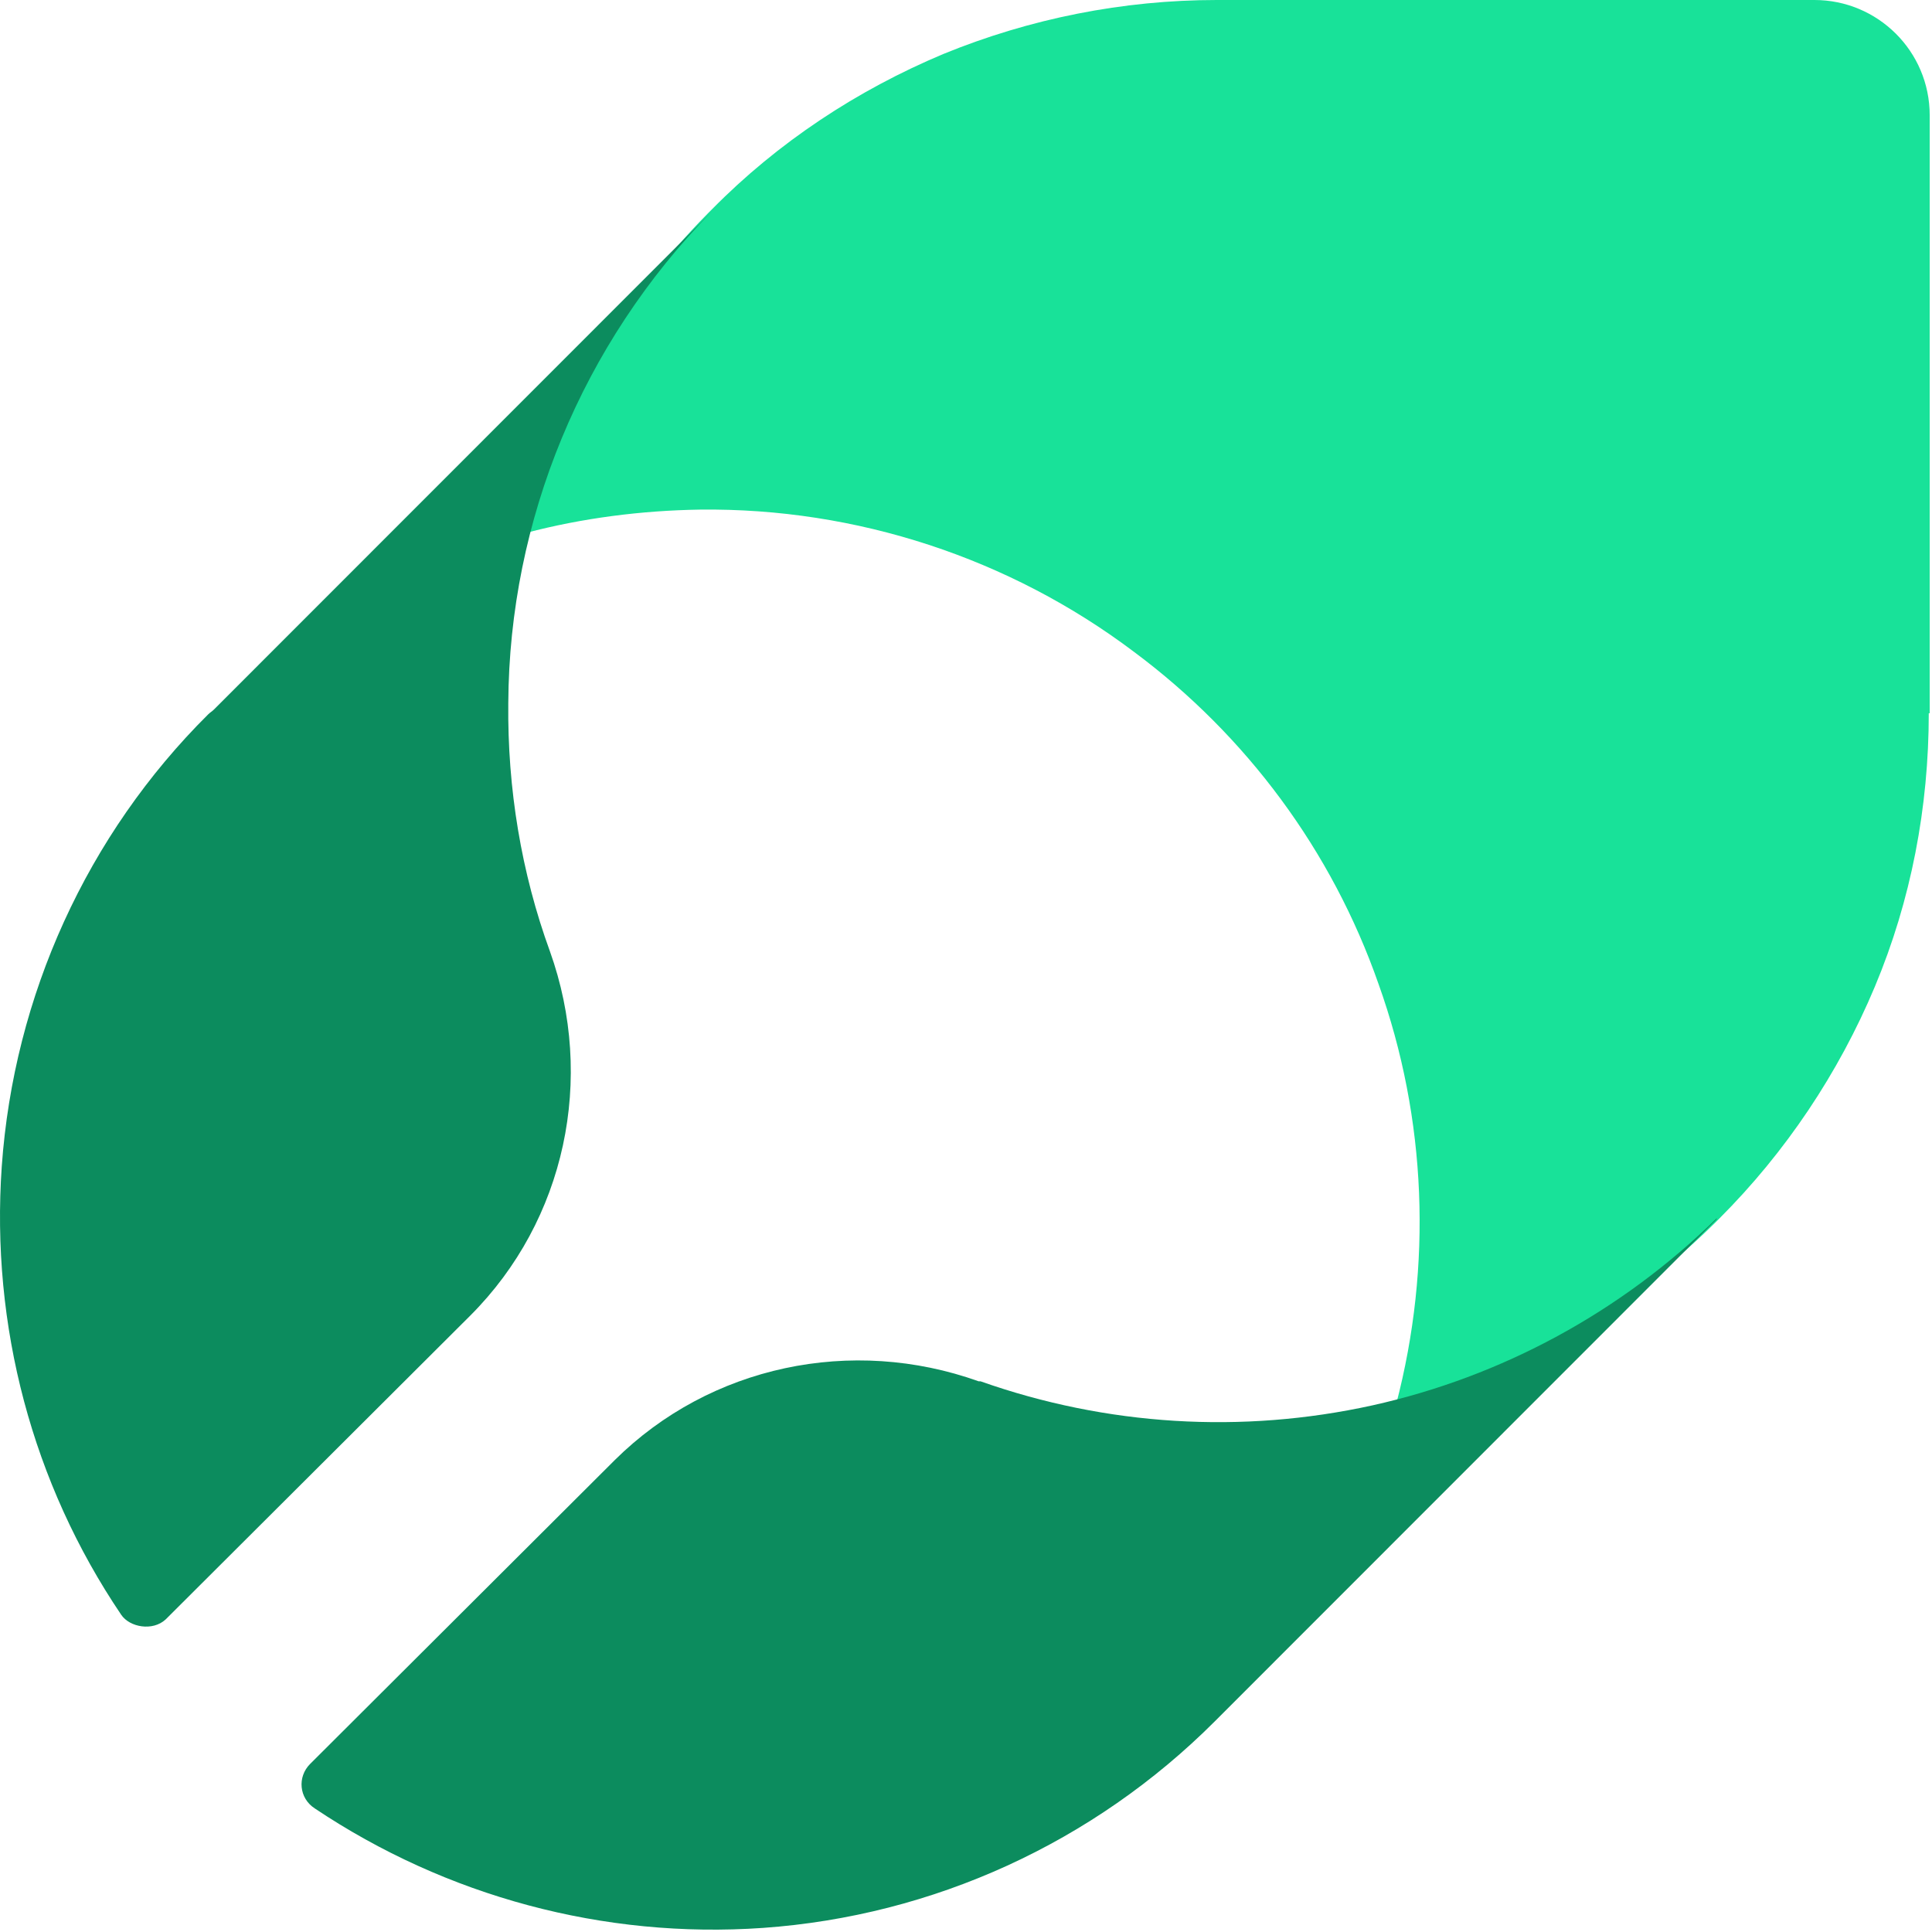
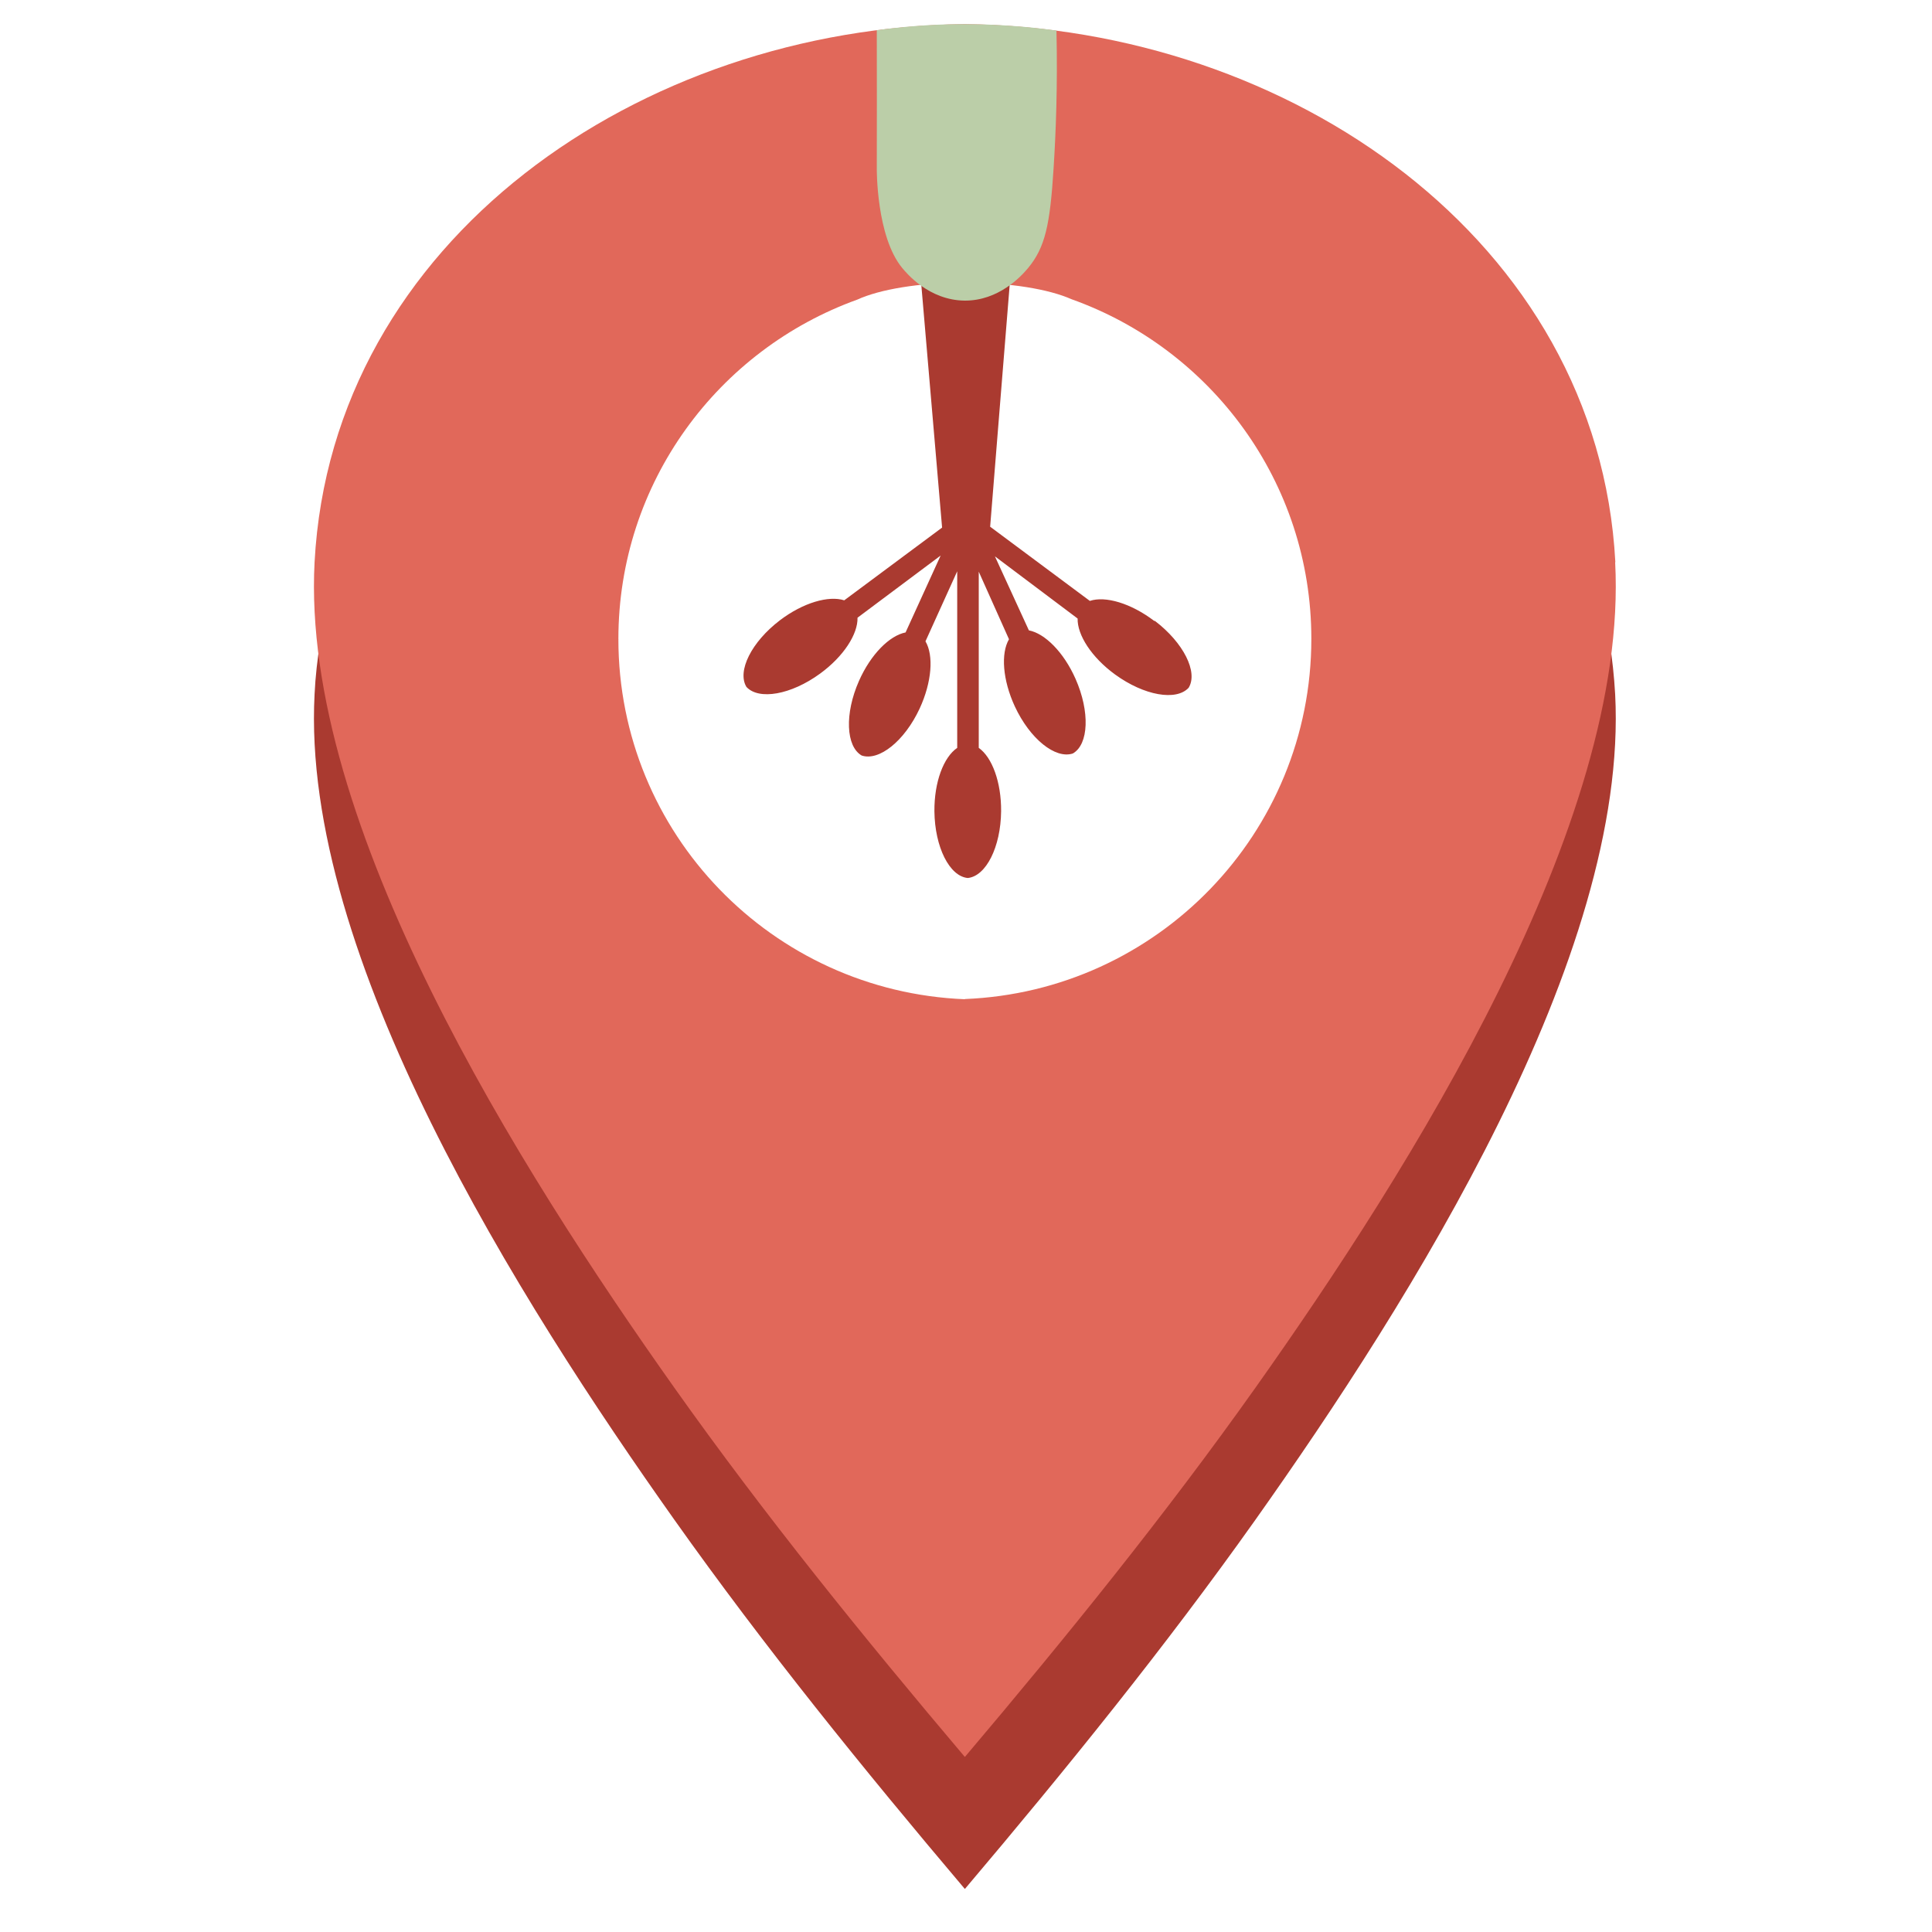
- <svg xmlns="http://www.w3.org/2000/svg" width="502" height="502" viewBox="0 0 502 502" fill="none">
-   <path d="M501.402 185.33V29.962C501.402 13.29 487.876 0 471.453 0H316.156C291.763 0 267.611 4.832 245.15 14.014C222.689 23.438 202.16 36.969 185.012 54.367L183.804 55.575C161.101 78.53 144.92 107.042 136.708 138.454C151.441 134.588 166.656 132.655 181.871 132.413C222.447 131.93 262.298 144.978 294.661 169.383C323.885 191.13 346.104 221.092 358.18 255.645C370.739 290.681 372.188 328.859 362.769 364.862C393.925 356.647 422.666 340.457 445.611 317.744L446.818 316.536C463.966 299.38 477.732 278.841 487.151 256.37C496.571 233.898 501.16 209.735 501.16 185.33H501.402Z" fill="#18E299" />
-   <path d="M132.071 182.706C132.312 135.044 151.32 89.307 184.764 55.125L55.557 184.391C55.076 184.873 54.594 185.113 54.113 185.595C22.593 216.888 3.586 258.774 0.458 303.066C-2.43 344.47 8.397 385.392 31.496 419.575C33.699 422.835 39.677 423.907 43.046 420.778L122.206 341.822C146.989 317.028 154.689 280.198 142.899 247.219C135.44 226.758 131.831 204.852 132.071 182.706Z" fill="#0C8C5E" />
-   <path d="M446.067 316.547C421.284 340.86 390.245 357.71 356.56 365.172C322.634 372.635 287.506 370.468 254.783 358.914C254.783 358.914 254.542 358.914 254.301 358.914C221.338 347.118 184.525 354.821 159.742 379.375L80.581 458.331C77.212 461.701 77.694 467.238 81.784 469.885C115.95 492.754 156.855 503.827 198.24 500.938C242.512 497.809 284.137 478.792 315.656 447.258L316.859 446.054L446.067 316.788V316.547Z" fill="#0C8C5E" />
+ <svg xmlns="http://www.w3.org/2000/svg" width="40" height="40" viewBox="0 0 40 40" fill="none">
+   <g transform="translate(6.5 0.5)">
+     <path d="M26.824 12.783L20.65 12.735C20.972 13.568 20.65 14.52 20.65 15.469C20.65 19.493 17.462 22.767 13.476 22.926C9.491 22.767 6.303 19.497 6.303 15.469C6.303 14.52 5.981 13.568 6.303 12.735L0.129 12.783C0.073 13.139 0.03 13.503 0.013 13.872C-0.274 19.287 4.252 26.436 7.466 30.971C9.328 33.597 11.37 36.12 13.472 38.604C13.472 38.604 13.472 38.604 13.476 38.604C13.476 38.604 13.476 38.604 13.481 38.604C15.583 36.12 17.625 33.597 19.488 30.971C22.701 26.436 27.227 19.287 26.94 13.872C26.919 13.503 26.88 13.139 26.824 12.783Z" fill="#AA3A30" />
+     <path d="M26.944 11.139C26.588 4.467 20.187 0.069 13.476 0C6.766 0.069 0.369 4.467 0.013 11.139C-0.274 16.554 4.252 23.702 7.466 28.238C9.328 30.864 11.37 33.387 13.472 35.871C13.472 35.871 13.472 35.871 13.476 35.871C13.476 35.871 13.476 35.871 13.481 35.871C15.583 33.387 17.625 30.864 19.488 28.238C22.701 23.702 27.227 16.554 26.94 11.139H26.944ZM13.476 20.188C9.491 20.029 6.303 16.76 6.303 12.731C6.303 9.491 8.367 6.741 11.25 5.703C11.709 5.492 12.533 5.351 13.472 5.351C14.412 5.351 15.219 5.488 15.682 5.694C18.574 6.724 20.65 9.479 20.65 12.727C20.65 16.751 17.462 20.025 13.476 20.184V20.188Z" fill="#E1685A" />
+     <path d="M17.394 12.353C16.913 11.989 16.386 11.834 16.064 11.941L14 10.405C14.137 8.723 14.27 7.037 14.408 5.355C14.33 5.411 14.214 5.488 14.06 5.548C13.807 5.647 13.592 5.647 13.472 5.643C13.365 5.643 13.163 5.638 12.927 5.548C12.769 5.488 12.653 5.415 12.571 5.355C12.717 7.046 12.859 8.736 13.005 10.423L10.979 11.929C10.658 11.826 10.13 11.976 9.649 12.341C9.057 12.791 8.757 13.396 8.954 13.722C9.212 14.001 9.877 13.885 10.477 13.448C10.967 13.091 11.263 12.628 11.254 12.289L12.975 11.002L12.249 12.594C11.919 12.658 11.529 13.044 11.284 13.598C10.984 14.276 11.014 14.954 11.34 15.142C11.7 15.263 12.228 14.842 12.541 14.168C12.794 13.619 12.833 13.07 12.661 12.778L13.318 11.328V14.984C13.035 15.177 12.841 15.692 12.846 16.297C12.854 17.039 13.159 17.644 13.537 17.678C13.914 17.64 14.219 17.039 14.227 16.297C14.232 15.692 14.039 15.177 13.764 14.984V11.336L14.39 12.735C14.219 13.027 14.257 13.576 14.511 14.126C14.824 14.799 15.351 15.22 15.712 15.1C16.042 14.911 16.068 14.233 15.768 13.555C15.523 13.001 15.133 12.615 14.802 12.551L14.099 11.019C14.669 11.448 15.24 11.877 15.811 12.306C15.802 12.645 16.098 13.109 16.587 13.465C17.188 13.902 17.853 14.018 18.11 13.739C18.308 13.413 18.003 12.808 17.415 12.358L17.394 12.353Z" fill="#AA3A30" />
+     <path d="M15.373 0.133C14.794 0.052 14.116 -0.004 13.365 0C12.734 0.005 12.159 0.056 11.653 0.125C11.653 1.18 11.657 2.107 11.653 2.991C11.653 2.991 11.64 4.398 12.181 5.05C12.267 5.153 12.73 5.716 13.472 5.724C14.172 5.728 14.639 5.226 14.785 5.05C15.141 4.621 15.24 4.149 15.313 2.991C15.36 2.257 15.399 1.287 15.373 0.133Z" fill="#BBCEA8" />
+   </g>
</svg>
